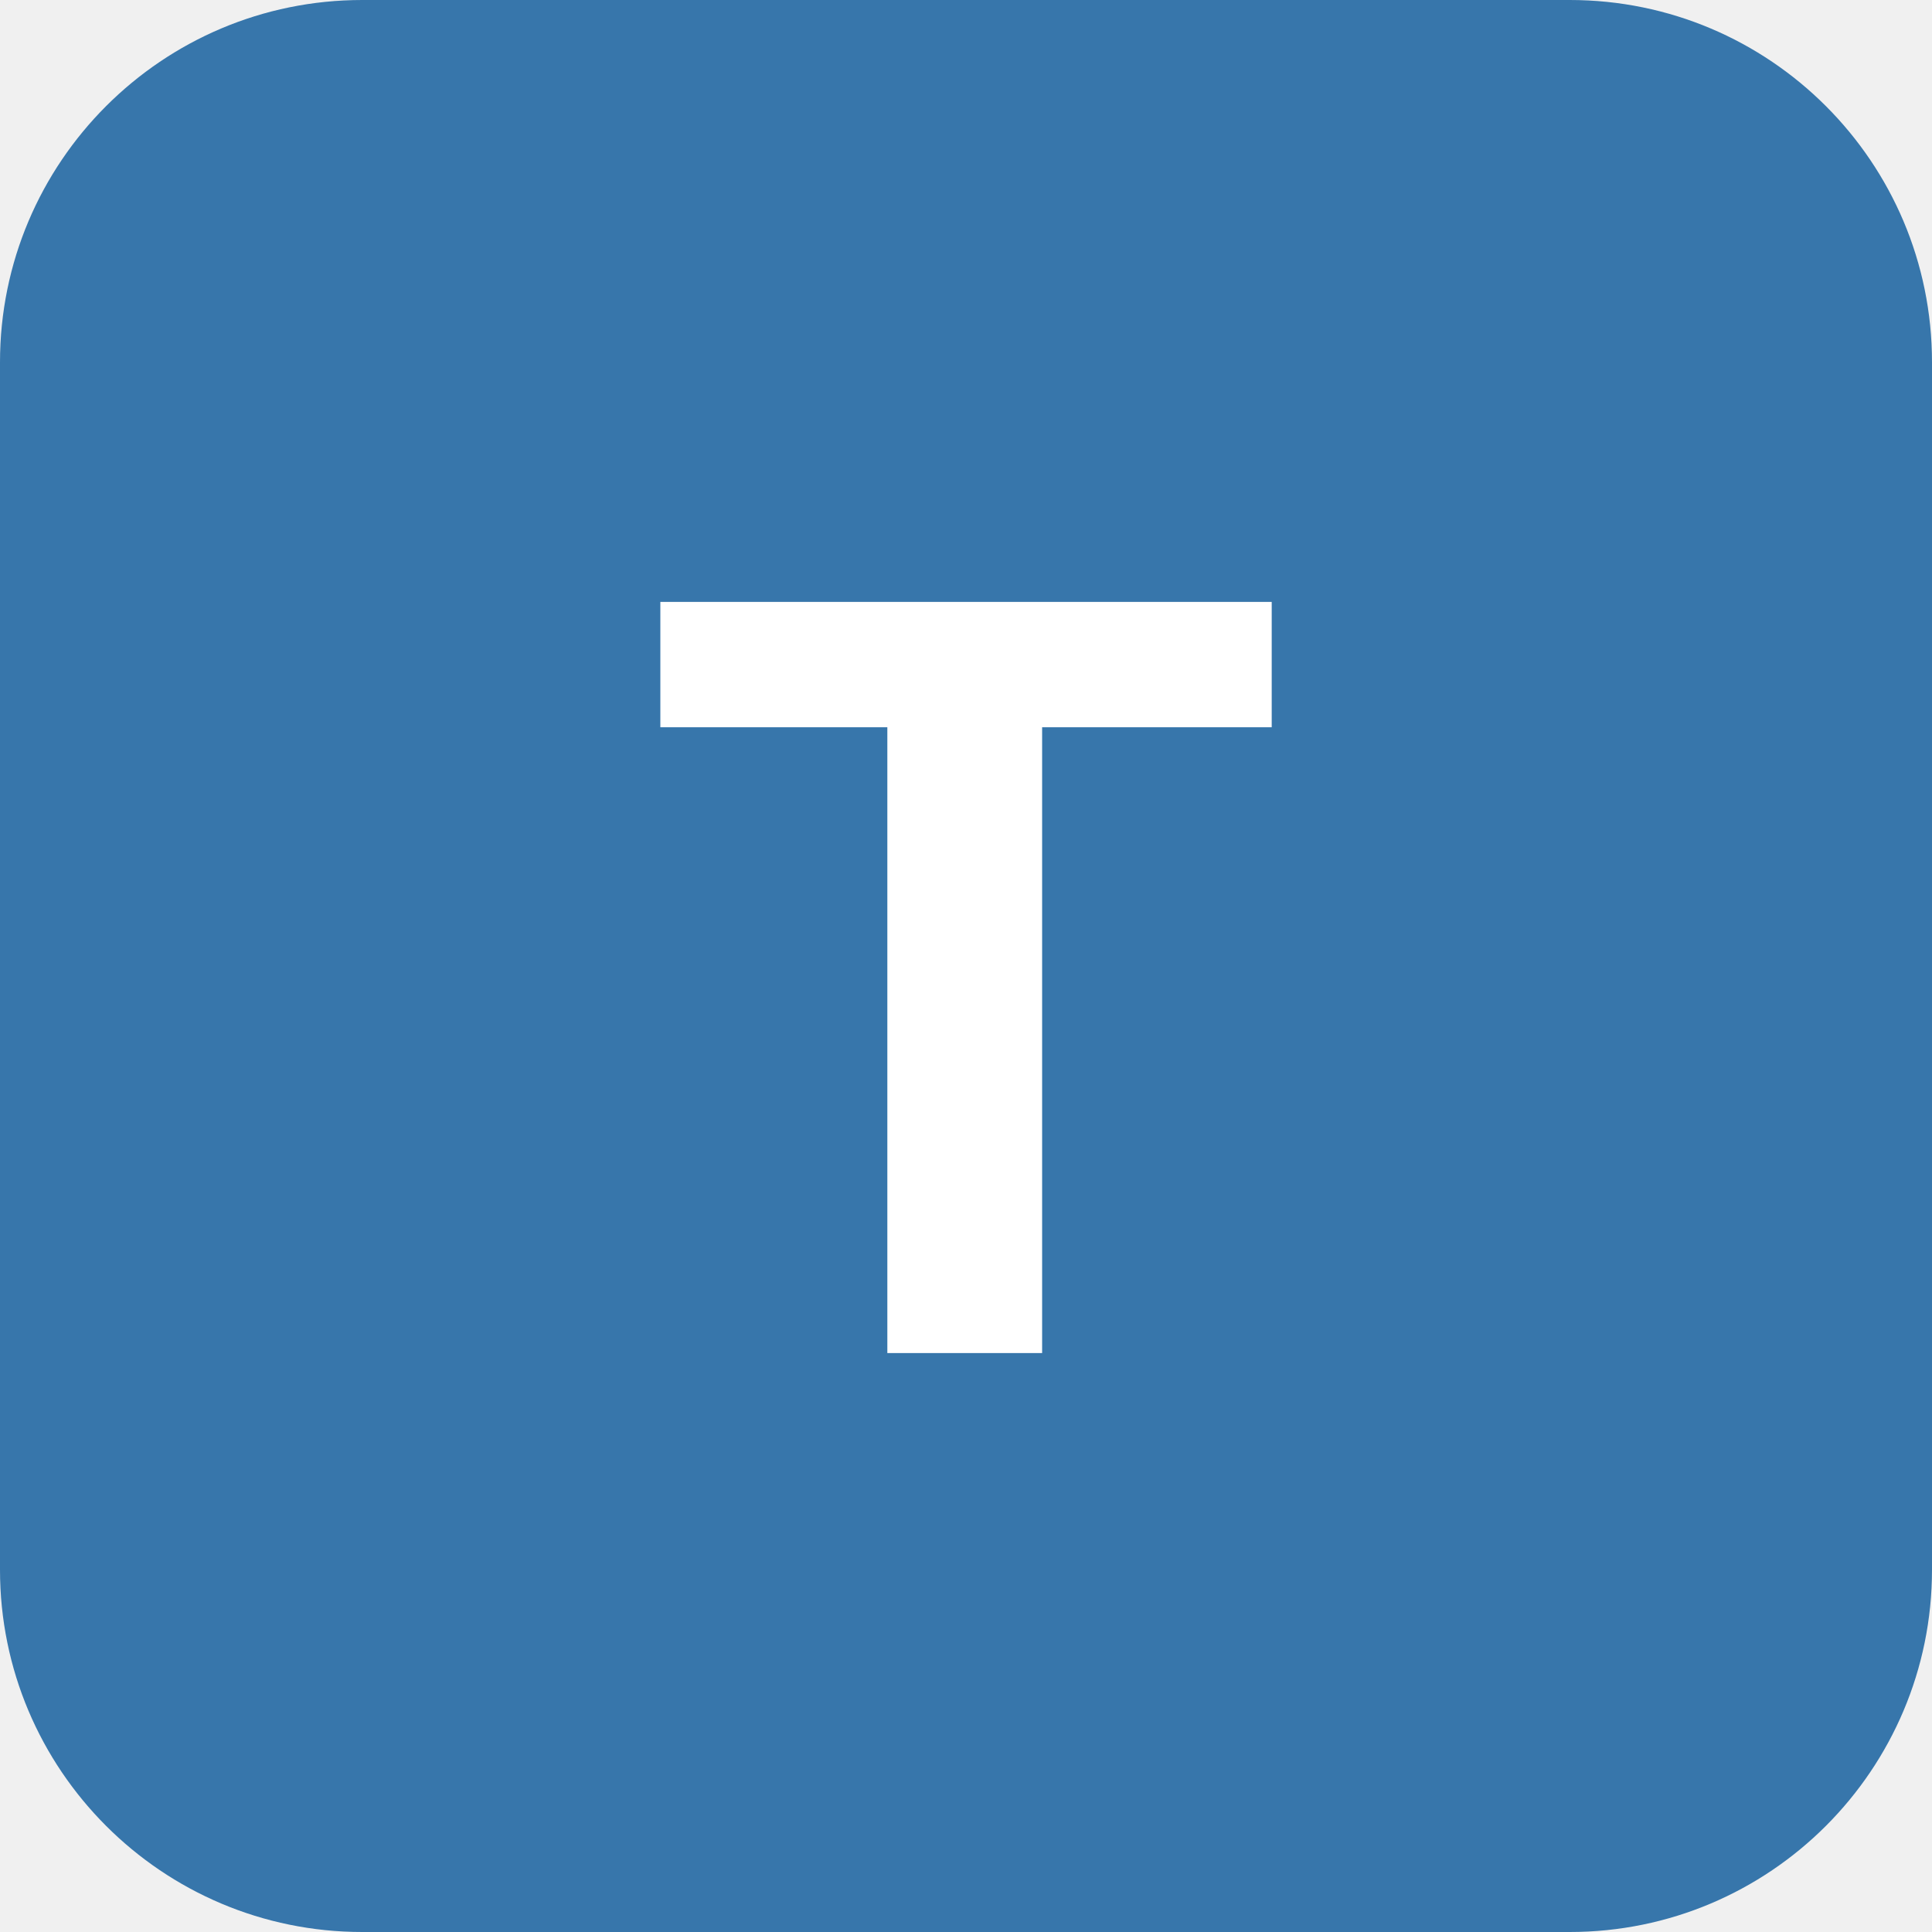
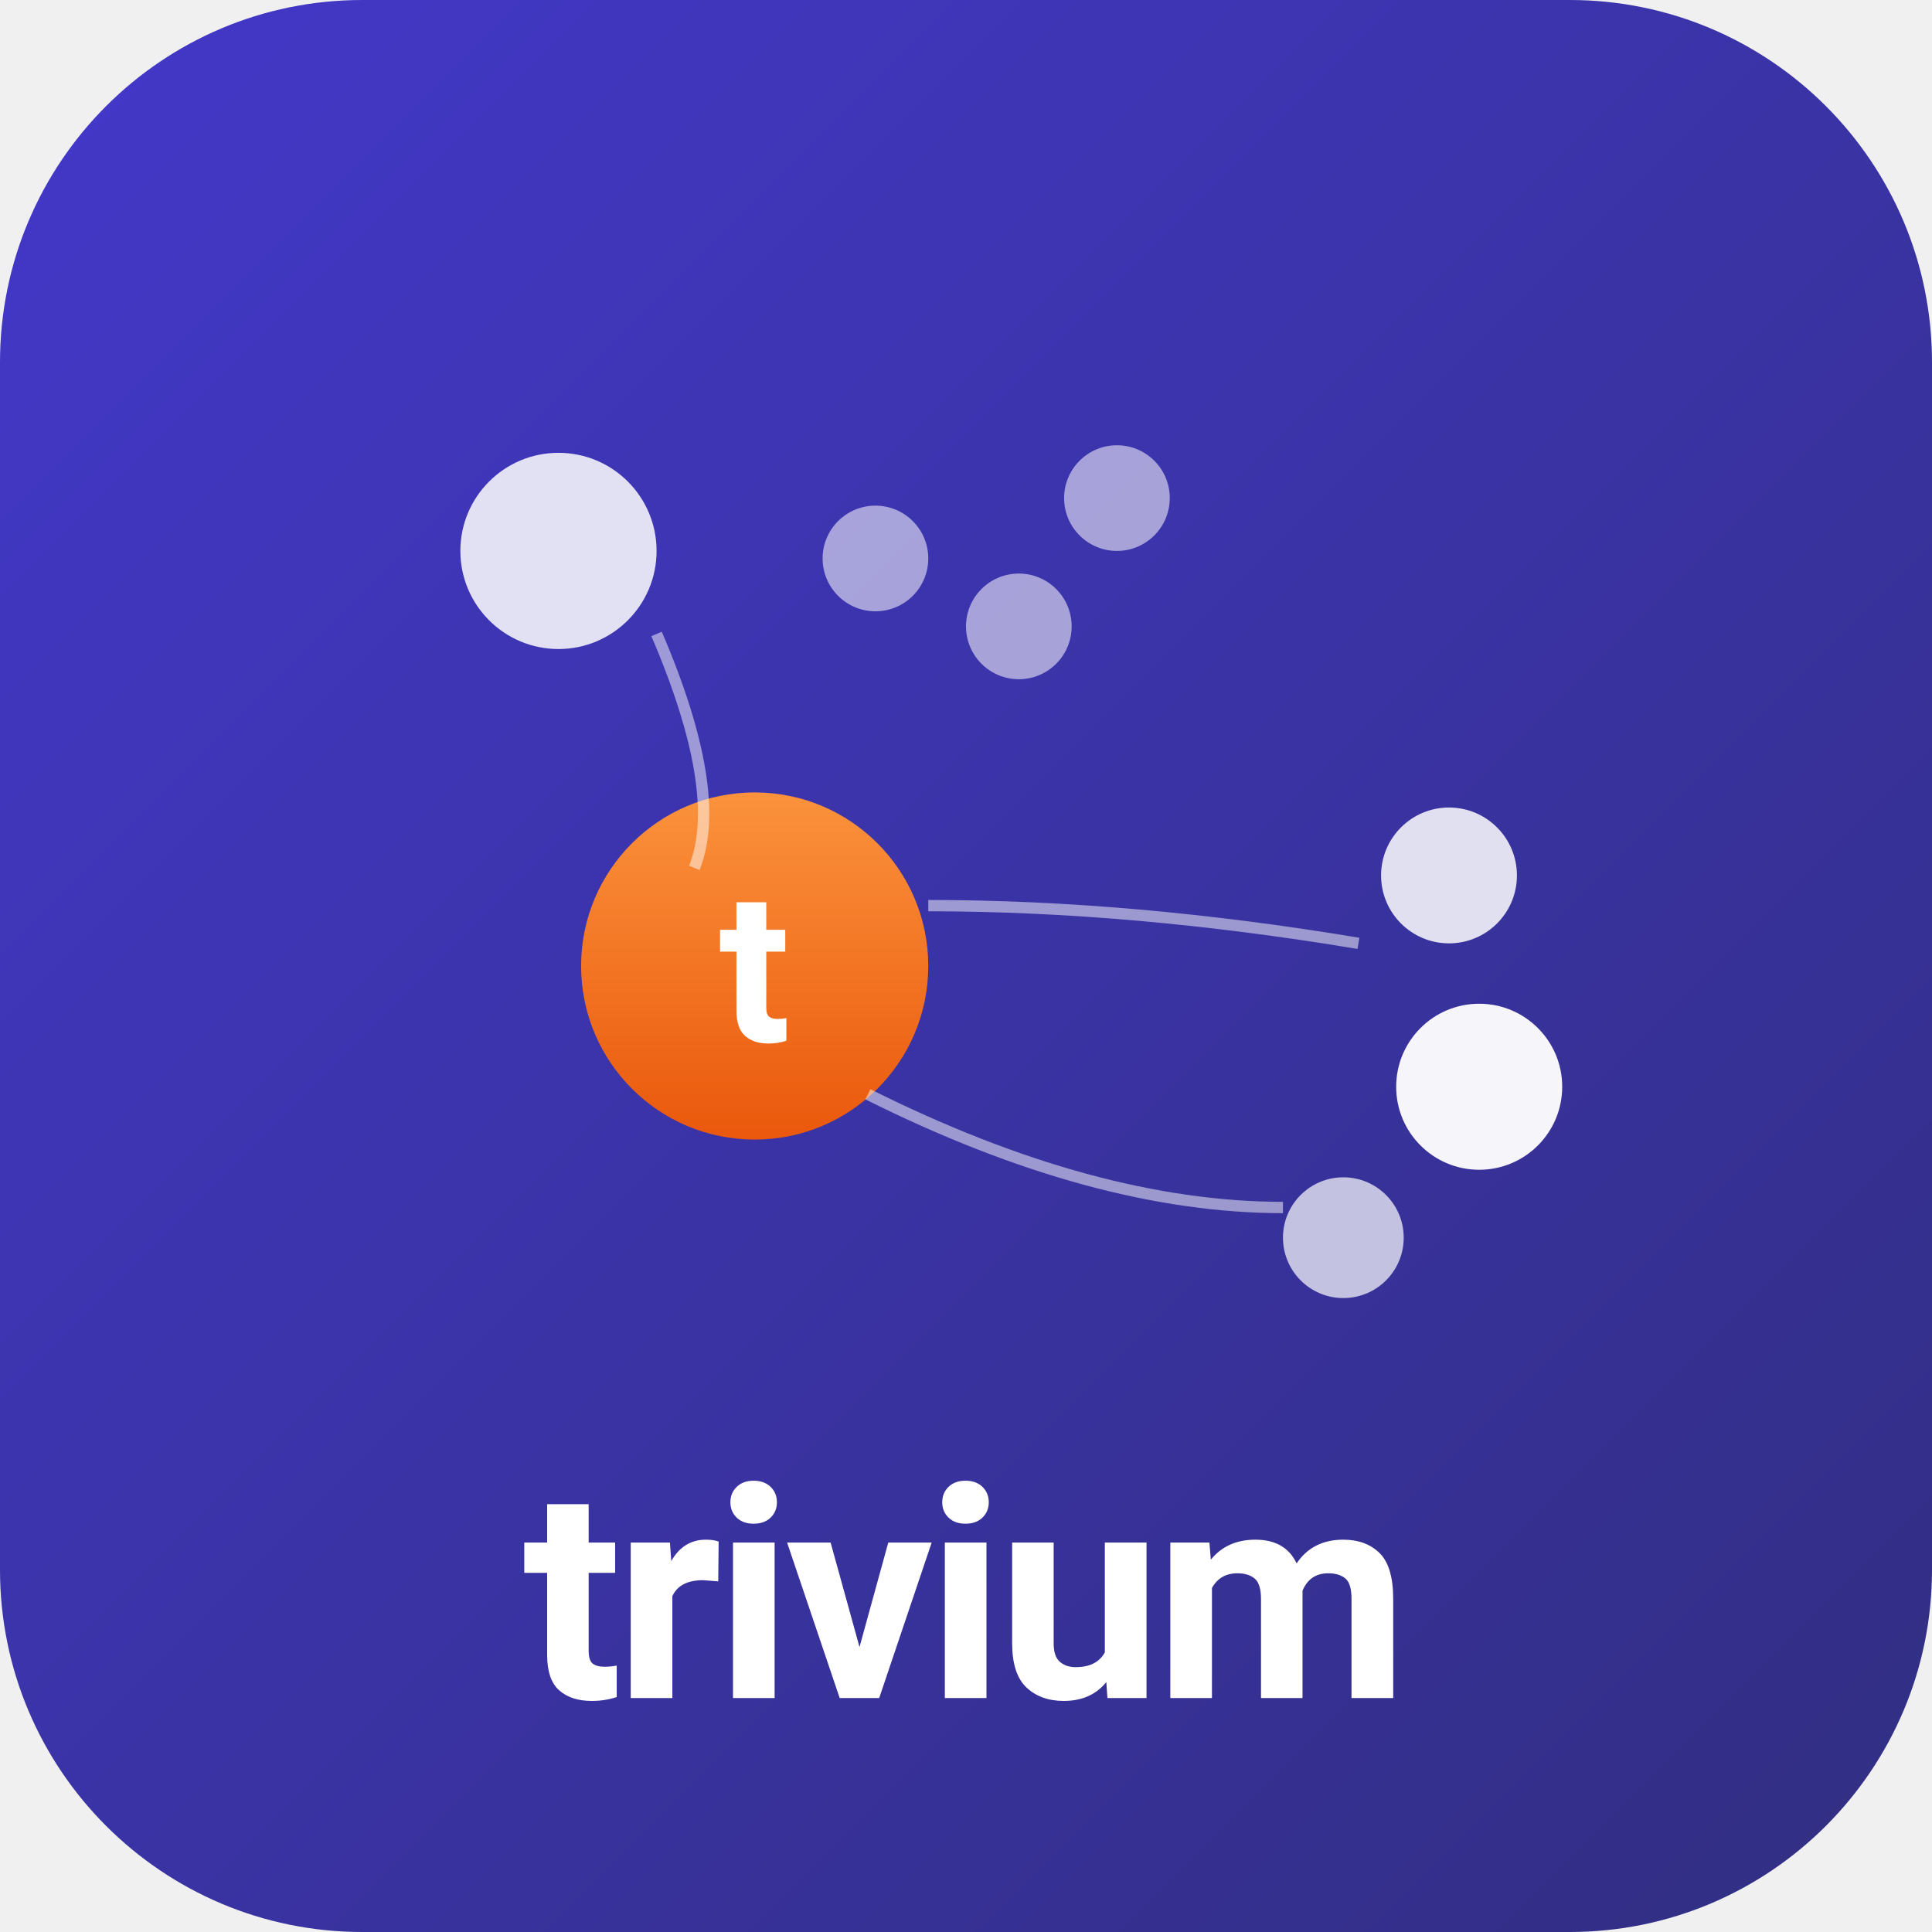
<svg xmlns="http://www.w3.org/2000/svg" viewBox="0 0 512 512" width="512" height="512" role="img" aria-label="trivium logo">
-   <rect width="512" height="512" rx="96" fill="#3776AB" />
-   <text x="50%" y="55%" text-anchor="middle" dominant-baseline="middle" font-family="ui-sans-serif, system-ui, -apple-system, Segoe UI, Roboto, Helvetica, Arial, sans-serif" font-size="280" font-weight="700" fill="#FFFFFF">T</text>
+   <defs>
+     <linearGradient id="bg" x1="0" y1="0" x2="1" y2="1">
+       <stop offset="0%" stop-color="#4338ca" />
+       <stop offset="100%" stop-color="#312e81" />
+     </linearGradient>
+     <linearGradient id="accent" x1="0" y1="0" x2="0" y2="1">
+       <stop offset="0%" stop-color="#fb923c" />
+       <stop offset="100%" stop-color="#ea580c" />
+     </linearGradient>
+   </defs>
+   <rect width="512" height="512" rx="96" fill="url(#bg)" />
+   <circle cx="148" cy="146" r="26" fill="#ffffff" opacity="0.85" />
+   <circle cx="232" cy="148" r="14" fill="#ffffff" opacity="0.55" />
+   <circle cx="270" cy="166" r="14" fill="#ffffff" opacity="0.55" />
+   <circle cx="296" cy="132" r="14" fill="#ffffff" opacity="0.55" />
+   <circle cx="200" cy="256" r="46" fill="url(#accent)" />
+   <text x="200" y="276" text-anchor="middle" font-family="ui-sans-serif, system-ui, -apple-system, Segoe UI, Roboto, Helvetica, Arial, sans-serif" font-size="56" font-weight="700" fill="#ffffff">t</text>
+   <circle cx="384" cy="232" r="18" fill="#ffffff" opacity="0.85" />
+   <circle cx="392" cy="288" r="22" fill="#ffffff" opacity="0.95" />
+   <circle cx="356" cy="328" r="16" fill="#ffffff" opacity="0.7" />
+   <path d="M 174 168 Q 192 210 184 230" stroke="#ffffff" stroke-width="3" fill="none" opacity="0.5" />
+   <path d="M 246 240 Q 300 240 360 250" stroke="#ffffff" stroke-width="3" fill="none" opacity="0.5" />
+   <path d="M 230 290 Q 290 320 340 320" stroke="#ffffff" stroke-width="3" fill="none" opacity="0.5" />
+   <text x="50%" y="450" text-anchor="middle" font-family="ui-sans-serif, system-ui, -apple-system, Segoe UI, Roboto, Helvetica, Arial, sans-serif" font-size="78" font-weight="700" fill="#ffffff" letter-spacing="-2">trivium</text>
</svg>
